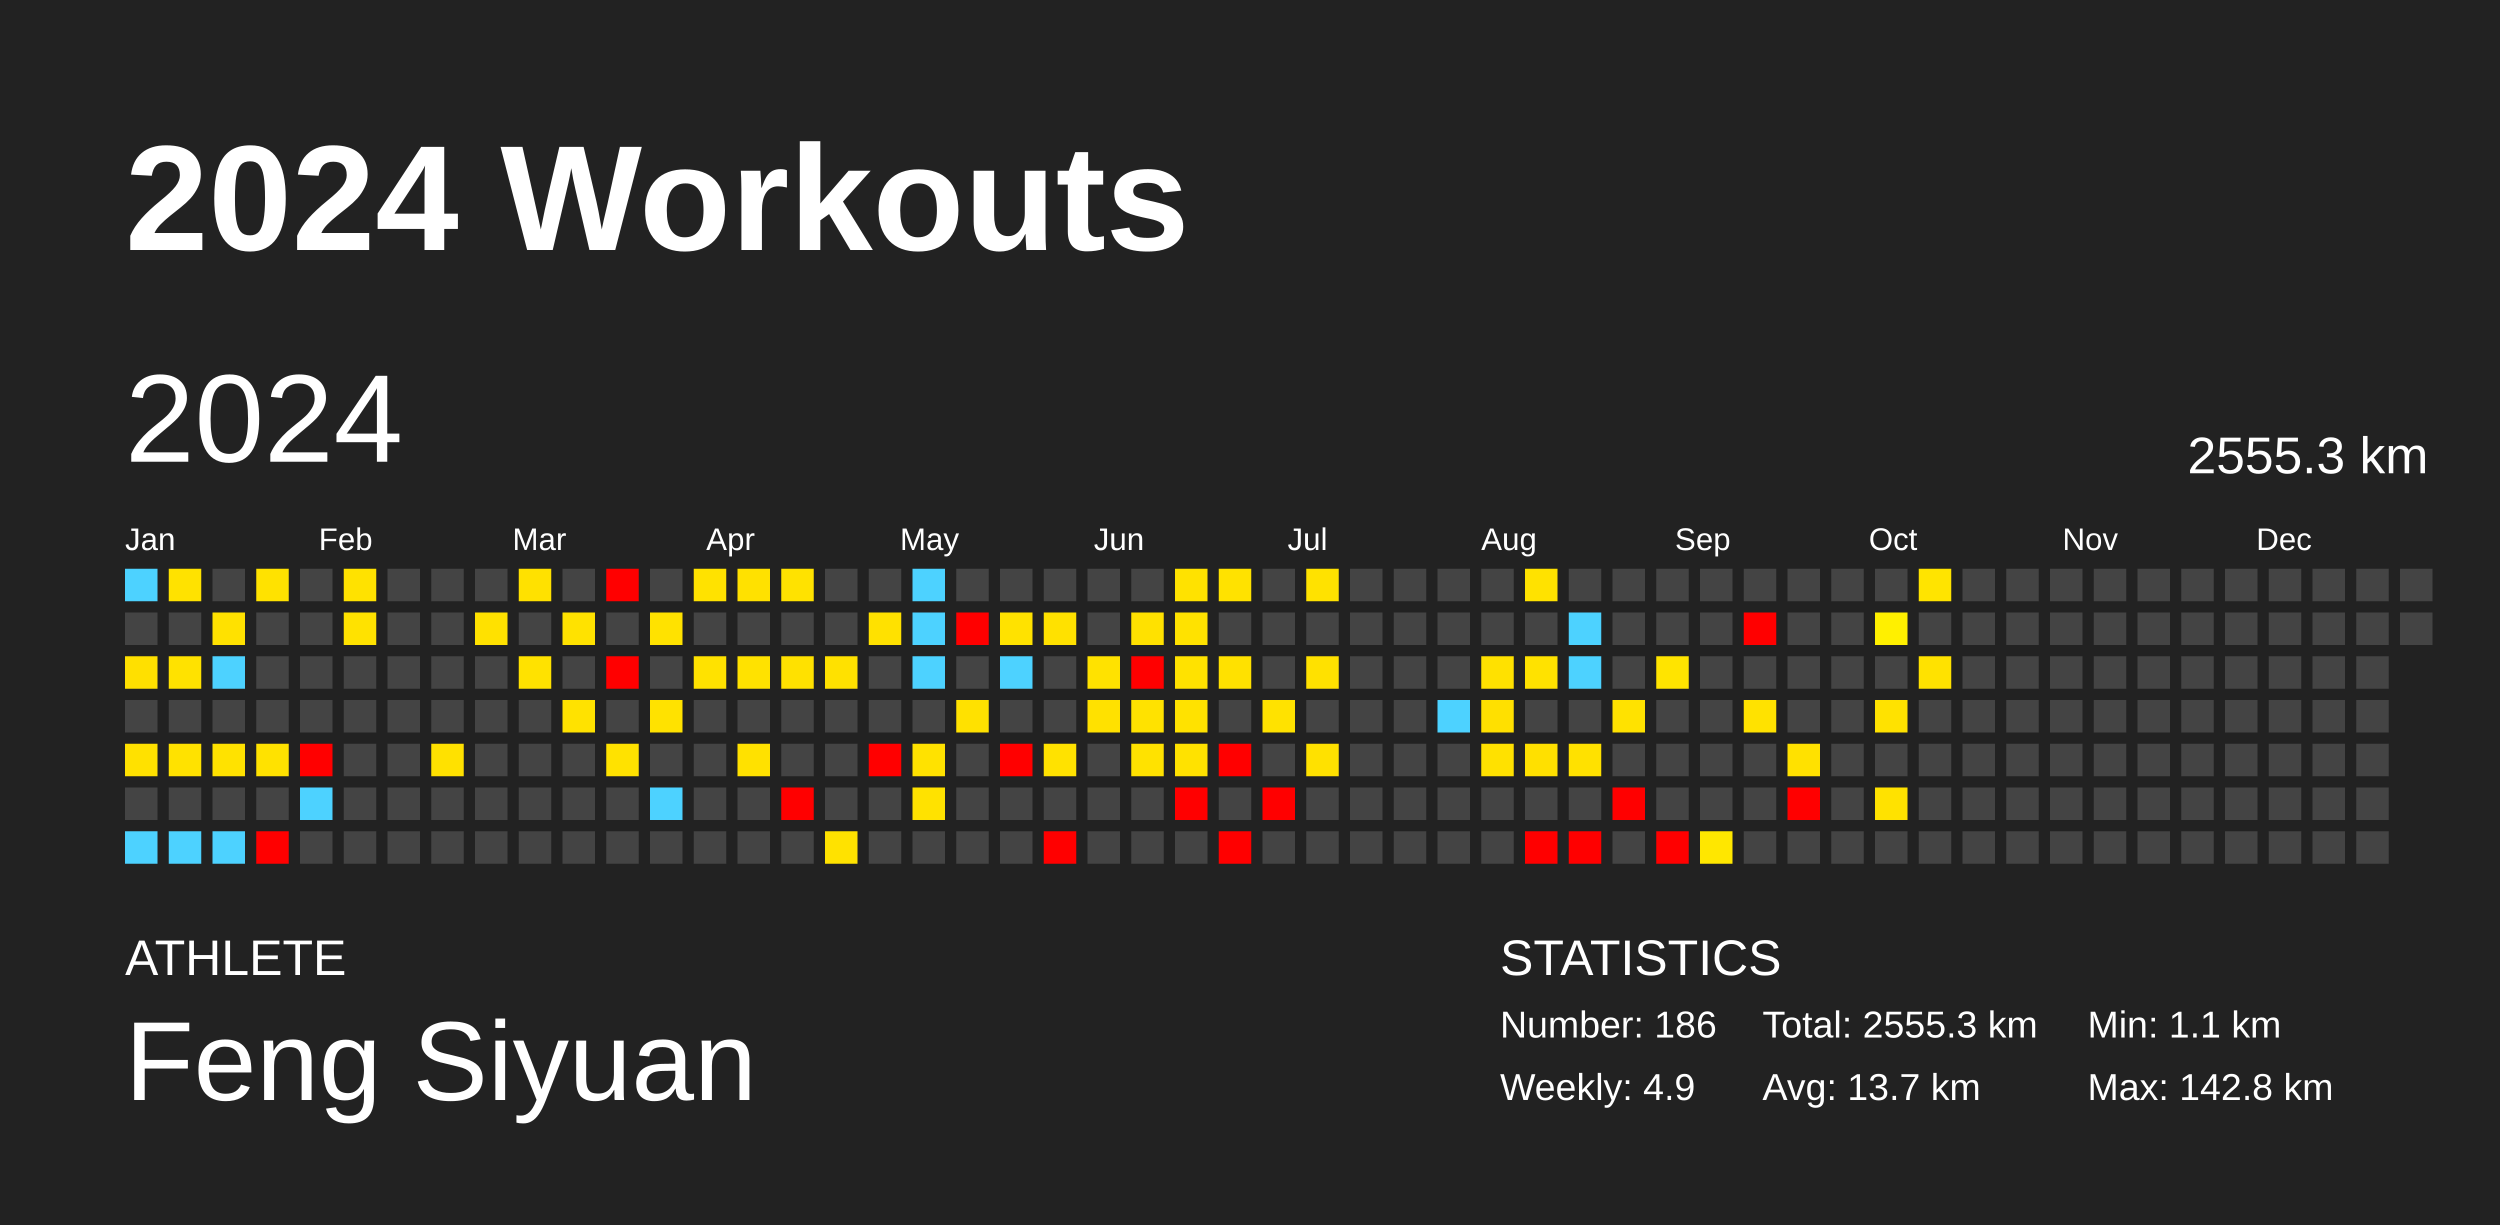
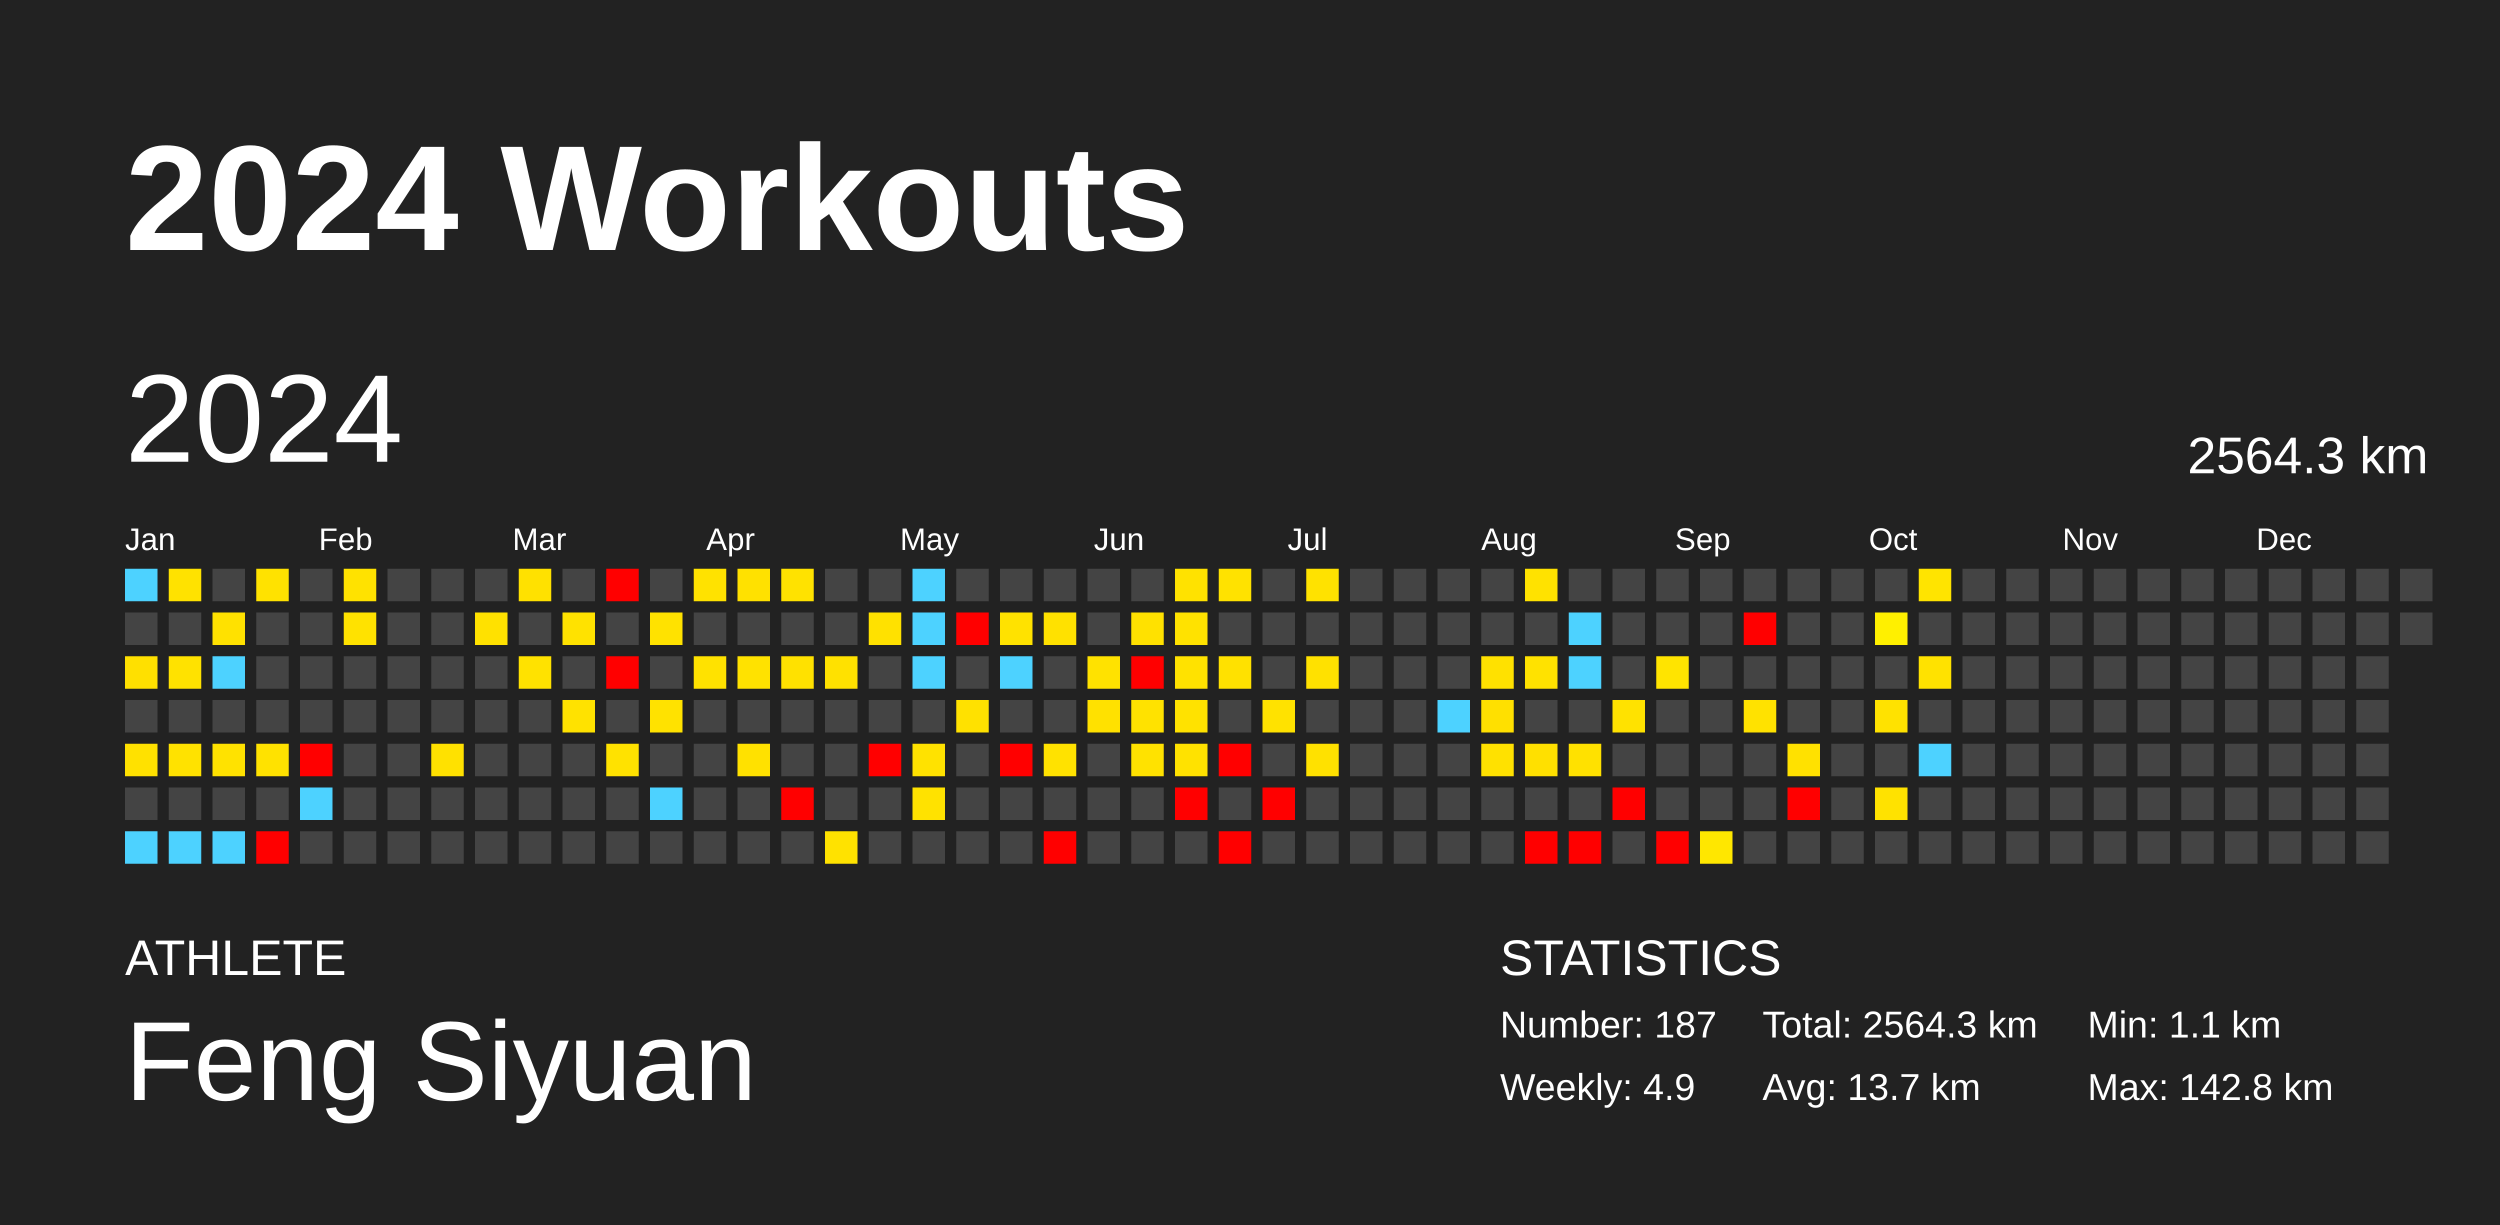
<svg xmlns="http://www.w3.org/2000/svg" baseProfile="full" height="98mm" version="1.1" viewBox="0,0,200,98" width="200mm">
  <defs />
  <rect fill="#222222" height="98" width="200" x="0" y="0" />
  <text fill="#FFFFFF" style="font-size:12px; font-family:Arial; font-weight:bold;" x="10" y="20">2024 Workouts</text>
  <text fill="#FFFFFF" style="font-size:4px; font-family:Arial" x="10" y="78">ATHLETE</text>
  <text fill="#FFFFFF" style="font-size:9px; font-family:Arial" x="10" y="88">Feng Siyuan</text>
  <text fill="#FFFFFF" style="font-size:4px; font-family:Arial" x="120" y="78">STATISTICS</text>
-   <text fill="#FFFFFF" style="font-size:3px; font-family:Arial" x="120" y="83">Number: 186</text>
+   <text fill="#FFFFFF" style="font-size:3px; font-family:Arial" x="120" y="83">Number: 187</text>
  <text fill="#FFFFFF" style="font-size:3px; font-family:Arial" x="120" y="88">Weekly: 4.9</text>
-   <text fill="#FFFFFF" style="font-size:3px; font-family:Arial" x="141" y="83">Total: 2555.3 km</text>
+   <text fill="#FFFFFF" style="font-size:3px; font-family:Arial" x="141" y="83">Total: 2564.3 km</text>
  <text fill="#FFFFFF" style="font-size:3px; font-family:Arial" x="141" y="88">Avg: 13.7 km</text>
  <text fill="#FFFFFF" style="font-size:3px; font-family:Arial" x="167" y="83">Min: 1.1 km</text>
  <text fill="#FFFFFF" style="font-size:3px; font-family:Arial" x="167" y="88">Max: 142.8 km</text>
  <text dominant-baseline="hanging" fill="#FFFFFF" style="font-size:10.0px; font-family:Arial;" x="10" y="30">2024</text>
-   <text dominant-baseline="hanging" fill="#FFFFFF" style="font-size:4.125px; font-family:Arial;" x="175" y="35">2555.3 km</text>
+   <text dominant-baseline="hanging" fill="#FFFFFF" style="font-size:4.125px; font-family:Arial;" x="175" y="35">2564.3 km</text>
  <text fill="#FFFFFF" style="font-size:2.5px; font-family:Arial" x="10.0" y="44">Jan</text>
  <text fill="#FFFFFF" style="font-size:2.5px; font-family:Arial" x="25.5" y="44">Feb</text>
  <text fill="#FFFFFF" style="font-size:2.5px; font-family:Arial" x="41.0" y="44">Mar</text>
  <text fill="#FFFFFF" style="font-size:2.5px; font-family:Arial" x="56.5" y="44">Apr</text>
  <text fill="#FFFFFF" style="font-size:2.5px; font-family:Arial" x="72.0" y="44">May</text>
  <text fill="#FFFFFF" style="font-size:2.5px; font-family:Arial" x="87.5" y="44">Jun</text>
  <text fill="#FFFFFF" style="font-size:2.5px; font-family:Arial" x="103.0" y="44">Jul</text>
  <text fill="#FFFFFF" style="font-size:2.5px; font-family:Arial" x="118.5" y="44">Aug</text>
  <text fill="#FFFFFF" style="font-size:2.5px; font-family:Arial" x="134.0" y="44">Sep</text>
  <text fill="#FFFFFF" style="font-size:2.5px; font-family:Arial" x="149.5" y="44">Oct</text>
  <text fill="#FFFFFF" style="font-size:2.5px; font-family:Arial" x="165.0" y="44">Nov</text>
  <text fill="#FFFFFF" style="font-size:2.5px; font-family:Arial" x="180.5" y="44">Dec</text>
  <rect fill="#4dd2ff" height="2.6" width="2.6" x="10.0" y="45.5" />
  <rect fill="#444444" height="2.6" width="2.6" x="10.0" y="49.0" />
  <rect fill="#ffe000" height="2.6" width="2.6" x="10.0" y="52.5" />
  <rect fill="#444444" height="2.6" width="2.6" x="10.0" y="56.0" />
  <rect fill="#ffe100" height="2.6" width="2.6" x="10.0" y="59.5" />
  <rect fill="#444444" height="2.6" width="2.6" x="10.0" y="63.0" />
  <rect fill="#4dd2ff" height="2.6" width="2.6" x="10.0" y="66.5" />
  <rect fill="#ffe200" height="2.6" width="2.6" x="13.5" y="45.5" />
  <rect fill="#444444" height="2.6" width="2.6" x="13.5" y="49.0" />
  <rect fill="#ffe200" height="2.6" width="2.6" x="13.5" y="52.5" />
  <rect fill="#444444" height="2.6" width="2.6" x="13.5" y="56.0" />
  <rect fill="#ffe200" height="2.6" width="2.6" x="13.5" y="59.5" />
  <rect fill="#444444" height="2.6" width="2.6" x="13.5" y="63.0" />
  <rect fill="#4dd2ff" height="2.6" width="2.6" x="13.5" y="66.5" />
  <rect fill="#444444" height="2.6" width="2.6" x="17.0" y="45.5" />
  <rect fill="#ffe100" height="2.6" width="2.6" x="17.0" y="49.0" />
  <rect fill="#4dd2ff" height="2.6" width="2.6" x="17.0" y="52.5" />
  <rect fill="#444444" height="2.6" width="2.6" x="17.0" y="56.0" />
  <rect fill="#ffe200" height="2.6" width="2.6" x="17.0" y="59.5" />
  <rect fill="#444444" height="2.6" width="2.6" x="17.0" y="63.0" />
  <rect fill="#4dd2ff" height="2.6" width="2.6" x="17.0" y="66.5" />
  <rect fill="#ffe200" height="2.6" width="2.6" x="20.5" y="45.5" />
  <rect fill="#444444" height="2.6" width="2.6" x="20.5" y="49.0" />
  <rect fill="#444444" height="2.6" width="2.6" x="20.5" y="52.5" />
  <rect fill="#444444" height="2.6" width="2.6" x="20.5" y="56.0" />
  <rect fill="#ffe200" height="2.6" width="2.6" x="20.5" y="59.5" />
  <rect fill="#444444" height="2.6" width="2.6" x="20.5" y="63.0" />
  <rect fill="red" height="2.6" width="2.6" x="20.5" y="66.5" />
  <rect fill="#444444" height="2.6" width="2.6" x="24.0" y="45.5" />
  <rect fill="#444444" height="2.6" width="2.6" x="24.0" y="49.0" />
  <rect fill="#444444" height="2.6" width="2.6" x="24.0" y="52.5" />
  <rect fill="#444444" height="2.6" width="2.6" x="24.0" y="56.0" />
  <rect fill="red" height="2.6" width="2.6" x="24.0" y="59.5" />
  <rect fill="#4dd2ff" height="2.6" width="2.6" x="24.0" y="63.0" />
  <rect fill="#444444" height="2.6" width="2.6" x="24.0" y="66.5" />
  <rect fill="#ffe200" height="2.6" width="2.6" x="27.5" y="45.5" />
  <rect fill="#ffe200" height="2.6" width="2.6" x="27.5" y="49.0" />
  <rect fill="#444444" height="2.6" width="2.6" x="27.5" y="52.5" />
  <rect fill="#444444" height="2.6" width="2.6" x="27.5" y="56.0" />
  <rect fill="#444444" height="2.6" width="2.6" x="27.5" y="59.5" />
  <rect fill="#444444" height="2.6" width="2.6" x="27.5" y="63.0" />
  <rect fill="#444444" height="2.6" width="2.6" x="27.5" y="66.5" />
  <rect fill="#444444" height="2.6" width="2.6" x="31.0" y="45.5" />
  <rect fill="#444444" height="2.6" width="2.6" x="31.0" y="49.0" />
  <rect fill="#444444" height="2.6" width="2.6" x="31.0" y="52.5" />
  <rect fill="#444444" height="2.6" width="2.6" x="31.0" y="56.0" />
  <rect fill="#444444" height="2.6" width="2.6" x="31.0" y="59.5" />
  <rect fill="#444444" height="2.6" width="2.6" x="31.0" y="63.0" />
  <rect fill="#444444" height="2.6" width="2.6" x="31.0" y="66.5" />
  <rect fill="#444444" height="2.6" width="2.6" x="34.5" y="45.5" />
  <rect fill="#444444" height="2.6" width="2.6" x="34.5" y="49.0" />
  <rect fill="#444444" height="2.6" width="2.6" x="34.5" y="52.5" />
  <rect fill="#444444" height="2.6" width="2.6" x="34.5" y="56.0" />
  <rect fill="#ffe100" height="2.6" width="2.6" x="34.5" y="59.5" />
  <rect fill="#444444" height="2.6" width="2.6" x="34.5" y="63.0" />
  <rect fill="#444444" height="2.6" width="2.6" x="34.5" y="66.5" />
  <rect fill="#444444" height="2.6" width="2.6" x="38.0" y="45.5" />
  <rect fill="#ffe100" height="2.6" width="2.6" x="38.0" y="49.0" />
  <rect fill="#444444" height="2.6" width="2.6" x="38.0" y="52.5" />
  <rect fill="#444444" height="2.6" width="2.6" x="38.0" y="56.0" />
  <rect fill="#444444" height="2.6" width="2.6" x="38.0" y="59.5" />
  <rect fill="#444444" height="2.6" width="2.6" x="38.0" y="63.0" />
  <rect fill="#444444" height="2.6" width="2.6" x="38.0" y="66.5" />
  <rect fill="#ffe100" height="2.6" width="2.6" x="41.5" y="45.5" />
  <rect fill="#444444" height="2.6" width="2.6" x="41.5" y="49.0" />
  <rect fill="#ffe200" height="2.6" width="2.6" x="41.5" y="52.5" />
  <rect fill="#444444" height="2.6" width="2.6" x="41.5" y="56.0" />
  <rect fill="#444444" height="2.6" width="2.6" x="41.5" y="59.5" />
  <rect fill="#444444" height="2.6" width="2.6" x="41.5" y="63.0" />
  <rect fill="#444444" height="2.6" width="2.6" x="41.5" y="66.5" />
  <rect fill="#444444" height="2.6" width="2.6" x="45.0" y="45.5" />
  <rect fill="#ffe200" height="2.6" width="2.6" x="45.0" y="49.0" />
  <rect fill="#444444" height="2.6" width="2.6" x="45.0" y="52.5" />
  <rect fill="#ffe200" height="2.6" width="2.6" x="45.0" y="56.0" />
  <rect fill="#444444" height="2.6" width="2.6" x="45.0" y="59.5" />
  <rect fill="#444444" height="2.6" width="2.6" x="45.0" y="63.0" />
  <rect fill="#444444" height="2.6" width="2.6" x="45.0" y="66.5" />
  <rect fill="red" height="2.6" width="2.6" x="48.5" y="45.5" />
  <rect fill="#444444" height="2.6" width="2.6" x="48.5" y="49.0" />
  <rect fill="red" height="2.6" width="2.6" x="48.5" y="52.5" />
  <rect fill="#444444" height="2.6" width="2.6" x="48.5" y="56.0" />
  <rect fill="#ffe200" height="2.6" width="2.6" x="48.5" y="59.5" />
  <rect fill="#444444" height="2.6" width="2.6" x="48.5" y="63.0" />
  <rect fill="#444444" height="2.6" width="2.6" x="48.5" y="66.5" />
  <rect fill="#444444" height="2.6" width="2.6" x="52.0" y="45.5" />
  <rect fill="#ffe200" height="2.6" width="2.6" x="52.0" y="49.0" />
  <rect fill="#444444" height="2.6" width="2.6" x="52.0" y="52.5" />
  <rect fill="#ffe200" height="2.6" width="2.6" x="52.0" y="56.0" />
  <rect fill="#444444" height="2.6" width="2.6" x="52.0" y="59.5" />
  <rect fill="#4dd2ff" height="2.6" width="2.6" x="52.0" y="63.0" />
  <rect fill="#444444" height="2.6" width="2.6" x="52.0" y="66.5" />
  <rect fill="#ffe200" height="2.6" width="2.6" x="55.5" y="45.5" />
  <rect fill="#444444" height="2.6" width="2.6" x="55.5" y="49.0" />
  <rect fill="#ffe200" height="2.6" width="2.6" x="55.5" y="52.5" />
  <rect fill="#444444" height="2.6" width="2.6" x="55.5" y="56.0" />
  <rect fill="#444444" height="2.6" width="2.6" x="55.5" y="59.5" />
  <rect fill="#444444" height="2.6" width="2.6" x="55.5" y="63.0" />
  <rect fill="#444444" height="2.6" width="2.6" x="55.5" y="66.5" />
  <rect fill="#ffe100" height="2.6" width="2.6" x="59.0" y="45.5" />
  <rect fill="#444444" height="2.6" width="2.6" x="59.0" y="49.0" />
  <rect fill="#ffe200" height="2.6" width="2.6" x="59.0" y="52.5" />
  <rect fill="#444444" height="2.6" width="2.6" x="59.0" y="56.0" />
  <rect fill="#ffe100" height="2.6" width="2.6" x="59.0" y="59.5" />
  <rect fill="#444444" height="2.6" width="2.6" x="59.0" y="63.0" />
  <rect fill="#444444" height="2.6" width="2.6" x="59.0" y="66.5" />
  <rect fill="#ffe200" height="2.6" width="2.6" x="62.5" y="45.5" />
  <rect fill="#444444" height="2.6" width="2.6" x="62.5" y="49.0" />
  <rect fill="#ffe100" height="2.6" width="2.6" x="62.5" y="52.5" />
  <rect fill="#444444" height="2.6" width="2.6" x="62.5" y="56.0" />
  <rect fill="#444444" height="2.6" width="2.6" x="62.5" y="59.5" />
  <rect fill="red" height="2.6" width="2.6" x="62.5" y="63.0" />
  <rect fill="#444444" height="2.6" width="2.6" x="62.5" y="66.5" />
  <rect fill="#444444" height="2.6" width="2.6" x="66.0" y="45.5" />
  <rect fill="#444444" height="2.6" width="2.6" x="66.0" y="49.0" />
  <rect fill="#ffe100" height="2.6" width="2.6" x="66.0" y="52.5" />
  <rect fill="#444444" height="2.6" width="2.6" x="66.0" y="56.0" />
  <rect fill="#444444" height="2.6" width="2.6" x="66.0" y="59.5" />
  <rect fill="#444444" height="2.6" width="2.6" x="66.0" y="63.0" />
  <rect fill="#ffe200" height="2.6" width="2.6" x="66.0" y="66.5" />
  <rect fill="#444444" height="2.6" width="2.6" x="69.5" y="45.5" />
  <rect fill="#ffe100" height="2.6" width="2.6" x="69.5" y="49.0" />
  <rect fill="#444444" height="2.6" width="2.6" x="69.5" y="52.5" />
  <rect fill="#444444" height="2.6" width="2.6" x="69.5" y="56.0" />
  <rect fill="red" height="2.6" width="2.6" x="69.5" y="59.5" />
  <rect fill="#444444" height="2.6" width="2.6" x="69.5" y="63.0" />
  <rect fill="#444444" height="2.6" width="2.6" x="69.5" y="66.5" />
  <rect fill="#4dd2ff" height="2.6" width="2.6" x="73.0" y="45.5" />
  <rect fill="#4dd2ff" height="2.6" width="2.6" x="73.0" y="49.0" />
  <rect fill="#4dd2ff" height="2.6" width="2.6" x="73.0" y="52.5" />
  <rect fill="#444444" height="2.6" width="2.6" x="73.0" y="56.0" />
  <rect fill="#ffe200" height="2.6" width="2.6" x="73.0" y="59.5" />
  <rect fill="#ffe200" height="2.6" width="2.6" x="73.0" y="63.0" />
  <rect fill="#444444" height="2.6" width="2.6" x="73.0" y="66.5" />
  <rect fill="#444444" height="2.6" width="2.6" x="76.5" y="45.5" />
  <rect fill="red" height="2.6" width="2.6" x="76.5" y="49.0" />
  <rect fill="#444444" height="2.6" width="2.6" x="76.5" y="52.5" />
  <rect fill="#ffe100" height="2.6" width="2.6" x="76.5" y="56.0" />
  <rect fill="#444444" height="2.6" width="2.6" x="76.5" y="59.5" />
  <rect fill="#444444" height="2.6" width="2.6" x="76.5" y="63.0" />
  <rect fill="#444444" height="2.6" width="2.6" x="76.5" y="66.5" />
  <rect fill="#444444" height="2.6" width="2.6" x="80.0" y="45.5" />
  <rect fill="#ffe200" height="2.6" width="2.6" x="80.0" y="49.0" />
  <rect fill="#4dd2ff" height="2.6" width="2.6" x="80.0" y="52.5" />
  <rect fill="#444444" height="2.6" width="2.6" x="80.0" y="56.0" />
  <rect fill="red" height="2.6" width="2.6" x="80.0" y="59.5" />
  <rect fill="#444444" height="2.6" width="2.6" x="80.0" y="63.0" />
  <rect fill="#444444" height="2.6" width="2.6" x="80.0" y="66.5" />
  <rect fill="#444444" height="2.6" width="2.6" x="83.5" y="45.5" />
  <rect fill="#ffe100" height="2.6" width="2.6" x="83.5" y="49.0" />
  <rect fill="#444444" height="2.6" width="2.6" x="83.5" y="52.5" />
  <rect fill="#444444" height="2.6" width="2.6" x="83.5" y="56.0" />
  <rect fill="#ffe200" height="2.6" width="2.6" x="83.5" y="59.5" />
  <rect fill="#444444" height="2.6" width="2.6" x="83.5" y="63.0" />
  <rect fill="red" height="2.6" width="2.6" x="83.5" y="66.5" />
  <rect fill="#444444" height="2.6" width="2.6" x="87.0" y="45.5" />
  <rect fill="#444444" height="2.6" width="2.6" x="87.0" y="49.0" />
  <rect fill="#ffe200" height="2.6" width="2.6" x="87.0" y="52.5" />
  <rect fill="#ffe100" height="2.6" width="2.6" x="87.0" y="56.0" />
  <rect fill="#444444" height="2.6" width="2.6" x="87.0" y="59.5" />
  <rect fill="#444444" height="2.6" width="2.6" x="87.0" y="63.0" />
  <rect fill="#444444" height="2.6" width="2.6" x="87.0" y="66.5" />
  <rect fill="#444444" height="2.6" width="2.6" x="90.5" y="45.5" />
  <rect fill="#ffe100" height="2.6" width="2.6" x="90.5" y="49.0" />
  <rect fill="red" height="2.6" width="2.6" x="90.5" y="52.5" />
  <rect fill="#ffe200" height="2.6" width="2.6" x="90.5" y="56.0" />
  <rect fill="#ffe200" height="2.6" width="2.6" x="90.5" y="59.5" />
  <rect fill="#444444" height="2.6" width="2.6" x="90.5" y="63.0" />
  <rect fill="#444444" height="2.6" width="2.6" x="90.5" y="66.5" />
  <rect fill="#ffe200" height="2.6" width="2.6" x="94.0" y="45.5" />
  <rect fill="#ffe200" height="2.6" width="2.6" x="94.0" y="49.0" />
  <rect fill="#ffe200" height="2.6" width="2.6" x="94.0" y="52.5" />
  <rect fill="#ffe200" height="2.6" width="2.6" x="94.0" y="56.0" />
  <rect fill="#ffe200" height="2.6" width="2.6" x="94.0" y="59.5" />
  <rect fill="red" height="2.6" width="2.6" x="94.0" y="63.0" />
  <rect fill="#444444" height="2.6" width="2.6" x="94.0" y="66.5" />
  <rect fill="#ffe200" height="2.6" width="2.6" x="97.5" y="45.5" />
  <rect fill="#444444" height="2.6" width="2.6" x="97.5" y="49.0" />
  <rect fill="#ffe100" height="2.6" width="2.6" x="97.5" y="52.5" />
  <rect fill="#444444" height="2.6" width="2.6" x="97.5" y="56.0" />
  <rect fill="red" height="2.6" width="2.6" x="97.5" y="59.5" />
  <rect fill="#444444" height="2.6" width="2.6" x="97.5" y="63.0" />
  <rect fill="red" height="2.6" width="2.6" x="97.5" y="66.5" />
  <rect fill="#444444" height="2.6" width="2.6" x="101.0" y="45.5" />
  <rect fill="#444444" height="2.6" width="2.6" x="101.0" y="49.0" />
  <rect fill="#444444" height="2.6" width="2.6" x="101.0" y="52.5" />
  <rect fill="#ffe200" height="2.6" width="2.6" x="101.0" y="56.0" />
  <rect fill="#444444" height="2.6" width="2.6" x="101.0" y="59.5" />
  <rect fill="red" height="2.6" width="2.6" x="101.0" y="63.0" />
  <rect fill="#444444" height="2.6" width="2.6" x="101.0" y="66.5" />
  <rect fill="#ffe200" height="2.6" width="2.6" x="104.5" y="45.5" />
  <rect fill="#444444" height="2.6" width="2.6" x="104.5" y="49.0" />
  <rect fill="#ffe100" height="2.6" width="2.6" x="104.5" y="52.5" />
  <rect fill="#444444" height="2.6" width="2.6" x="104.5" y="56.0" />
  <rect fill="#ffe100" height="2.6" width="2.6" x="104.5" y="59.5" />
  <rect fill="#444444" height="2.6" width="2.6" x="104.5" y="63.0" />
  <rect fill="#444444" height="2.6" width="2.6" x="104.5" y="66.5" />
  <rect fill="#444444" height="2.6" width="2.6" x="108.0" y="45.5" />
  <rect fill="#444444" height="2.6" width="2.6" x="108.0" y="49.0" />
  <rect fill="#444444" height="2.6" width="2.6" x="108.0" y="52.5" />
  <rect fill="#444444" height="2.6" width="2.6" x="108.0" y="56.0" />
  <rect fill="#444444" height="2.6" width="2.6" x="108.0" y="59.5" />
  <rect fill="#444444" height="2.6" width="2.6" x="108.0" y="63.0" />
  <rect fill="#444444" height="2.6" width="2.6" x="108.0" y="66.5" />
  <rect fill="#444444" height="2.6" width="2.6" x="111.5" y="45.5" />
  <rect fill="#444444" height="2.6" width="2.6" x="111.5" y="49.0" />
  <rect fill="#444444" height="2.6" width="2.6" x="111.5" y="52.5" />
  <rect fill="#444444" height="2.6" width="2.6" x="111.5" y="56.0" />
  <rect fill="#444444" height="2.6" width="2.6" x="111.5" y="59.5" />
  <rect fill="#444444" height="2.6" width="2.6" x="111.5" y="63.0" />
  <rect fill="#444444" height="2.6" width="2.6" x="111.5" y="66.5" />
  <rect fill="#444444" height="2.6" width="2.6" x="115.0" y="45.5" />
  <rect fill="#444444" height="2.6" width="2.6" x="115.0" y="49.0" />
  <rect fill="#444444" height="2.6" width="2.6" x="115.0" y="52.5" />
  <rect fill="#4dd2ff" height="2.6" width="2.6" x="115.0" y="56.0" />
  <rect fill="#444444" height="2.6" width="2.6" x="115.0" y="59.5" />
  <rect fill="#444444" height="2.6" width="2.6" x="115.0" y="63.0" />
  <rect fill="#444444" height="2.6" width="2.6" x="115.0" y="66.5" />
  <rect fill="#444444" height="2.6" width="2.6" x="118.5" y="45.5" />
  <rect fill="#444444" height="2.6" width="2.6" x="118.5" y="49.0" />
  <rect fill="#ffe100" height="2.6" width="2.6" x="118.5" y="52.5" />
  <rect fill="#ffe000" height="2.6" width="2.6" x="118.5" y="56.0" />
  <rect fill="#ffe100" height="2.6" width="2.6" x="118.5" y="59.5" />
  <rect fill="#444444" height="2.6" width="2.6" x="118.5" y="63.0" />
  <rect fill="#444444" height="2.6" width="2.6" x="118.5" y="66.5" />
  <rect fill="#ffe200" height="2.6" width="2.6" x="122.0" y="45.5" />
  <rect fill="#444444" height="2.6" width="2.6" x="122.0" y="49.0" />
  <rect fill="#ffe200" height="2.6" width="2.6" x="122.0" y="52.5" />
  <rect fill="#444444" height="2.6" width="2.6" x="122.0" y="56.0" />
  <rect fill="#ffe000" height="2.6" width="2.6" x="122.0" y="59.5" />
  <rect fill="#444444" height="2.6" width="2.6" x="122.0" y="63.0" />
  <rect fill="red" height="2.6" width="2.6" x="122.0" y="66.5" />
  <rect fill="#444444" height="2.6" width="2.6" x="125.5" y="45.5" />
  <rect fill="#4dd2ff" height="2.6" width="2.6" x="125.5" y="49.0" />
  <rect fill="#4dd2ff" height="2.6" width="2.6" x="125.5" y="52.5" />
  <rect fill="#444444" height="2.6" width="2.6" x="125.5" y="56.0" />
  <rect fill="#ffe100" height="2.6" width="2.6" x="125.5" y="59.5" />
  <rect fill="#444444" height="2.6" width="2.6" x="125.5" y="63.0" />
  <rect fill="red" height="2.6" width="2.6" x="125.5" y="66.5" />
  <rect fill="#444444" height="2.6" width="2.6" x="129.0" y="45.5" />
  <rect fill="#444444" height="2.6" width="2.6" x="129.0" y="49.0" />
  <rect fill="#444444" height="2.6" width="2.6" x="129.0" y="52.5" />
  <rect fill="#ffe200" height="2.6" width="2.6" x="129.0" y="56.0" />
  <rect fill="#444444" height="2.6" width="2.6" x="129.0" y="59.5" />
  <rect fill="red" height="2.6" width="2.6" x="129.0" y="63.0" />
  <rect fill="#444444" height="2.6" width="2.6" x="129.0" y="66.5" />
  <rect fill="#444444" height="2.6" width="2.6" x="132.5" y="45.5" />
  <rect fill="#444444" height="2.6" width="2.6" x="132.5" y="49.0" />
  <rect fill="#ffe400" height="2.6" width="2.6" x="132.5" y="52.5" />
  <rect fill="#444444" height="2.6" width="2.6" x="132.5" y="56.0" />
  <rect fill="#444444" height="2.6" width="2.6" x="132.5" y="59.5" />
  <rect fill="#444444" height="2.6" width="2.6" x="132.5" y="63.0" />
  <rect fill="red" height="2.6" width="2.6" x="132.5" y="66.5" />
  <rect fill="#444444" height="2.6" width="2.6" x="136.0" y="45.5" />
  <rect fill="#444444" height="2.6" width="2.6" x="136.0" y="49.0" />
  <rect fill="#444444" height="2.6" width="2.6" x="136.0" y="52.5" />
  <rect fill="#444444" height="2.6" width="2.6" x="136.0" y="56.0" />
  <rect fill="#444444" height="2.6" width="2.6" x="136.0" y="59.5" />
  <rect fill="#444444" height="2.6" width="2.6" x="136.0" y="63.0" />
  <rect fill="#ffe700" height="2.6" width="2.6" x="136.0" y="66.5" />
  <rect fill="#444444" height="2.6" width="2.6" x="139.5" y="45.5" />
  <rect fill="red" height="2.6" width="2.6" x="139.5" y="49.0" />
  <rect fill="#444444" height="2.6" width="2.6" x="139.5" y="52.5" />
  <rect fill="#ffe200" height="2.6" width="2.6" x="139.5" y="56.0" />
  <rect fill="#444444" height="2.6" width="2.6" x="139.5" y="59.5" />
  <rect fill="#444444" height="2.6" width="2.6" x="139.5" y="63.0" />
  <rect fill="#444444" height="2.6" width="2.6" x="139.5" y="66.5" />
  <rect fill="#444444" height="2.6" width="2.6" x="143.0" y="45.5" />
  <rect fill="#444444" height="2.6" width="2.6" x="143.0" y="49.0" />
  <rect fill="#444444" height="2.6" width="2.6" x="143.0" y="52.5" />
  <rect fill="#444444" height="2.6" width="2.6" x="143.0" y="56.0" />
  <rect fill="#ffe100" height="2.6" width="2.6" x="143.0" y="59.5" />
  <rect fill="red" height="2.6" width="2.6" x="143.0" y="63.0" />
  <rect fill="#444444" height="2.6" width="2.6" x="143.0" y="66.5" />
  <rect fill="#444444" height="2.6" width="2.6" x="146.5" y="45.5" />
  <rect fill="#444444" height="2.6" width="2.6" x="146.5" y="49.0" />
  <rect fill="#444444" height="2.6" width="2.6" x="146.5" y="52.5" />
  <rect fill="#444444" height="2.6" width="2.6" x="146.5" y="56.0" />
  <rect fill="#444444" height="2.6" width="2.6" x="146.5" y="59.5" />
  <rect fill="#444444" height="2.6" width="2.6" x="146.5" y="63.0" />
  <rect fill="#444444" height="2.6" width="2.6" x="146.5" y="66.5" />
  <rect fill="#444444" height="2.6" width="2.6" x="150.0" y="45.5" />
  <rect fill="#fff000" height="2.6" width="2.6" x="150.0" y="49.0" />
  <rect fill="#444444" height="2.6" width="2.6" x="150.0" y="52.5" />
  <rect fill="#ffe200" height="2.6" width="2.6" x="150.0" y="56.0" />
  <rect fill="#444444" height="2.6" width="2.6" x="150.0" y="59.5" />
  <rect fill="#ffe200" height="2.6" width="2.6" x="150.0" y="63.0" />
  <rect fill="#444444" height="2.6" width="2.6" x="150.0" y="66.5" />
  <rect fill="#ffe400" height="2.6" width="2.6" x="153.5" y="45.5" />
  <rect fill="#444444" height="2.6" width="2.6" x="153.5" y="49.0" />
  <rect fill="#ffe200" height="2.6" width="2.6" x="153.5" y="52.5" />
  <rect fill="#444444" height="2.6" width="2.6" x="153.5" y="56.0" />
-   <rect fill="#444444" height="2.6" width="2.6" x="153.5" y="59.5" />
+   <rect fill="#4dd2ff" height="2.6" width="2.6" x="153.5" y="59.5" />
  <rect fill="#444444" height="2.6" width="2.6" x="153.5" y="63.0" />
  <rect fill="#444444" height="2.6" width="2.6" x="153.5" y="66.5" />
  <rect fill="#444444" height="2.6" width="2.6" x="157.0" y="45.5" />
  <rect fill="#444444" height="2.6" width="2.6" x="157.0" y="49.0" />
  <rect fill="#444444" height="2.6" width="2.6" x="157.0" y="52.5" />
  <rect fill="#444444" height="2.6" width="2.6" x="157.0" y="56.0" />
  <rect fill="#444444" height="2.6" width="2.6" x="157.0" y="59.5" />
  <rect fill="#444444" height="2.6" width="2.6" x="157.0" y="63.0" />
  <rect fill="#444444" height="2.6" width="2.6" x="157.0" y="66.5" />
  <rect fill="#444444" height="2.6" width="2.6" x="160.5" y="45.5" />
  <rect fill="#444444" height="2.6" width="2.6" x="160.5" y="49.0" />
  <rect fill="#444444" height="2.6" width="2.6" x="160.5" y="52.5" />
  <rect fill="#444444" height="2.6" width="2.6" x="160.5" y="56.0" />
  <rect fill="#444444" height="2.6" width="2.6" x="160.5" y="59.5" />
  <rect fill="#444444" height="2.6" width="2.6" x="160.5" y="63.0" />
  <rect fill="#444444" height="2.6" width="2.6" x="160.5" y="66.5" />
  <rect fill="#444444" height="2.6" width="2.6" x="164.0" y="45.5" />
  <rect fill="#444444" height="2.6" width="2.6" x="164.0" y="49.0" />
  <rect fill="#444444" height="2.6" width="2.6" x="164.0" y="52.5" />
  <rect fill="#444444" height="2.6" width="2.6" x="164.0" y="56.0" />
  <rect fill="#444444" height="2.6" width="2.6" x="164.0" y="59.5" />
  <rect fill="#444444" height="2.6" width="2.6" x="164.0" y="63.0" />
  <rect fill="#444444" height="2.6" width="2.6" x="164.0" y="66.5" />
  <rect fill="#444444" height="2.6" width="2.6" x="167.5" y="45.5" />
  <rect fill="#444444" height="2.6" width="2.6" x="167.5" y="49.0" />
  <rect fill="#444444" height="2.6" width="2.6" x="167.5" y="52.5" />
  <rect fill="#444444" height="2.6" width="2.6" x="167.5" y="56.0" />
  <rect fill="#444444" height="2.6" width="2.6" x="167.5" y="59.5" />
  <rect fill="#444444" height="2.6" width="2.6" x="167.5" y="63.0" />
  <rect fill="#444444" height="2.6" width="2.6" x="167.5" y="66.5" />
  <rect fill="#444444" height="2.6" width="2.6" x="171.0" y="45.5" />
  <rect fill="#444444" height="2.6" width="2.6" x="171.0" y="49.0" />
  <rect fill="#444444" height="2.6" width="2.6" x="171.0" y="52.5" />
  <rect fill="#444444" height="2.6" width="2.6" x="171.0" y="56.0" />
  <rect fill="#444444" height="2.6" width="2.6" x="171.0" y="59.5" />
  <rect fill="#444444" height="2.6" width="2.6" x="171.0" y="63.0" />
  <rect fill="#444444" height="2.6" width="2.6" x="171.0" y="66.5" />
  <rect fill="#444444" height="2.6" width="2.6" x="174.5" y="45.5" />
  <rect fill="#444444" height="2.6" width="2.6" x="174.5" y="49.0" />
  <rect fill="#444444" height="2.6" width="2.6" x="174.5" y="52.5" />
  <rect fill="#444444" height="2.6" width="2.6" x="174.5" y="56.0" />
  <rect fill="#444444" height="2.6" width="2.6" x="174.5" y="59.5" />
  <rect fill="#444444" height="2.6" width="2.6" x="174.5" y="63.0" />
  <rect fill="#444444" height="2.6" width="2.6" x="174.5" y="66.5" />
  <rect fill="#444444" height="2.6" width="2.6" x="178.0" y="45.5" />
  <rect fill="#444444" height="2.6" width="2.6" x="178.0" y="49.0" />
  <rect fill="#444444" height="2.6" width="2.6" x="178.0" y="52.5" />
  <rect fill="#444444" height="2.6" width="2.6" x="178.0" y="56.0" />
  <rect fill="#444444" height="2.6" width="2.6" x="178.0" y="59.5" />
  <rect fill="#444444" height="2.6" width="2.6" x="178.0" y="63.0" />
  <rect fill="#444444" height="2.6" width="2.6" x="178.0" y="66.5" />
  <rect fill="#444444" height="2.6" width="2.6" x="181.5" y="45.5" />
  <rect fill="#444444" height="2.6" width="2.6" x="181.5" y="49.0" />
  <rect fill="#444444" height="2.6" width="2.6" x="181.5" y="52.5" />
  <rect fill="#444444" height="2.6" width="2.6" x="181.5" y="56.0" />
  <rect fill="#444444" height="2.6" width="2.6" x="181.5" y="59.5" />
  <rect fill="#444444" height="2.6" width="2.6" x="181.5" y="63.0" />
  <rect fill="#444444" height="2.6" width="2.6" x="181.5" y="66.5" />
  <rect fill="#444444" height="2.6" width="2.6" x="185.0" y="45.5" />
  <rect fill="#444444" height="2.6" width="2.6" x="185.0" y="49.0" />
  <rect fill="#444444" height="2.6" width="2.6" x="185.0" y="52.5" />
  <rect fill="#444444" height="2.6" width="2.6" x="185.0" y="56.0" />
  <rect fill="#444444" height="2.6" width="2.6" x="185.0" y="59.5" />
  <rect fill="#444444" height="2.6" width="2.6" x="185.0" y="63.0" />
  <rect fill="#444444" height="2.6" width="2.6" x="185.0" y="66.5" />
  <rect fill="#444444" height="2.6" width="2.6" x="188.5" y="45.5" />
  <rect fill="#444444" height="2.6" width="2.6" x="188.5" y="49.0" />
  <rect fill="#444444" height="2.6" width="2.6" x="188.5" y="52.5" />
  <rect fill="#444444" height="2.6" width="2.6" x="188.5" y="56.0" />
  <rect fill="#444444" height="2.6" width="2.6" x="188.5" y="59.5" />
  <rect fill="#444444" height="2.6" width="2.6" x="188.5" y="63.0" />
  <rect fill="#444444" height="2.6" width="2.6" x="188.5" y="66.5" />
  <rect fill="#444444" height="2.6" width="2.6" x="192.0" y="45.5" />
  <rect fill="#444444" height="2.6" width="2.6" x="192.0" y="49.0" />
</svg>
